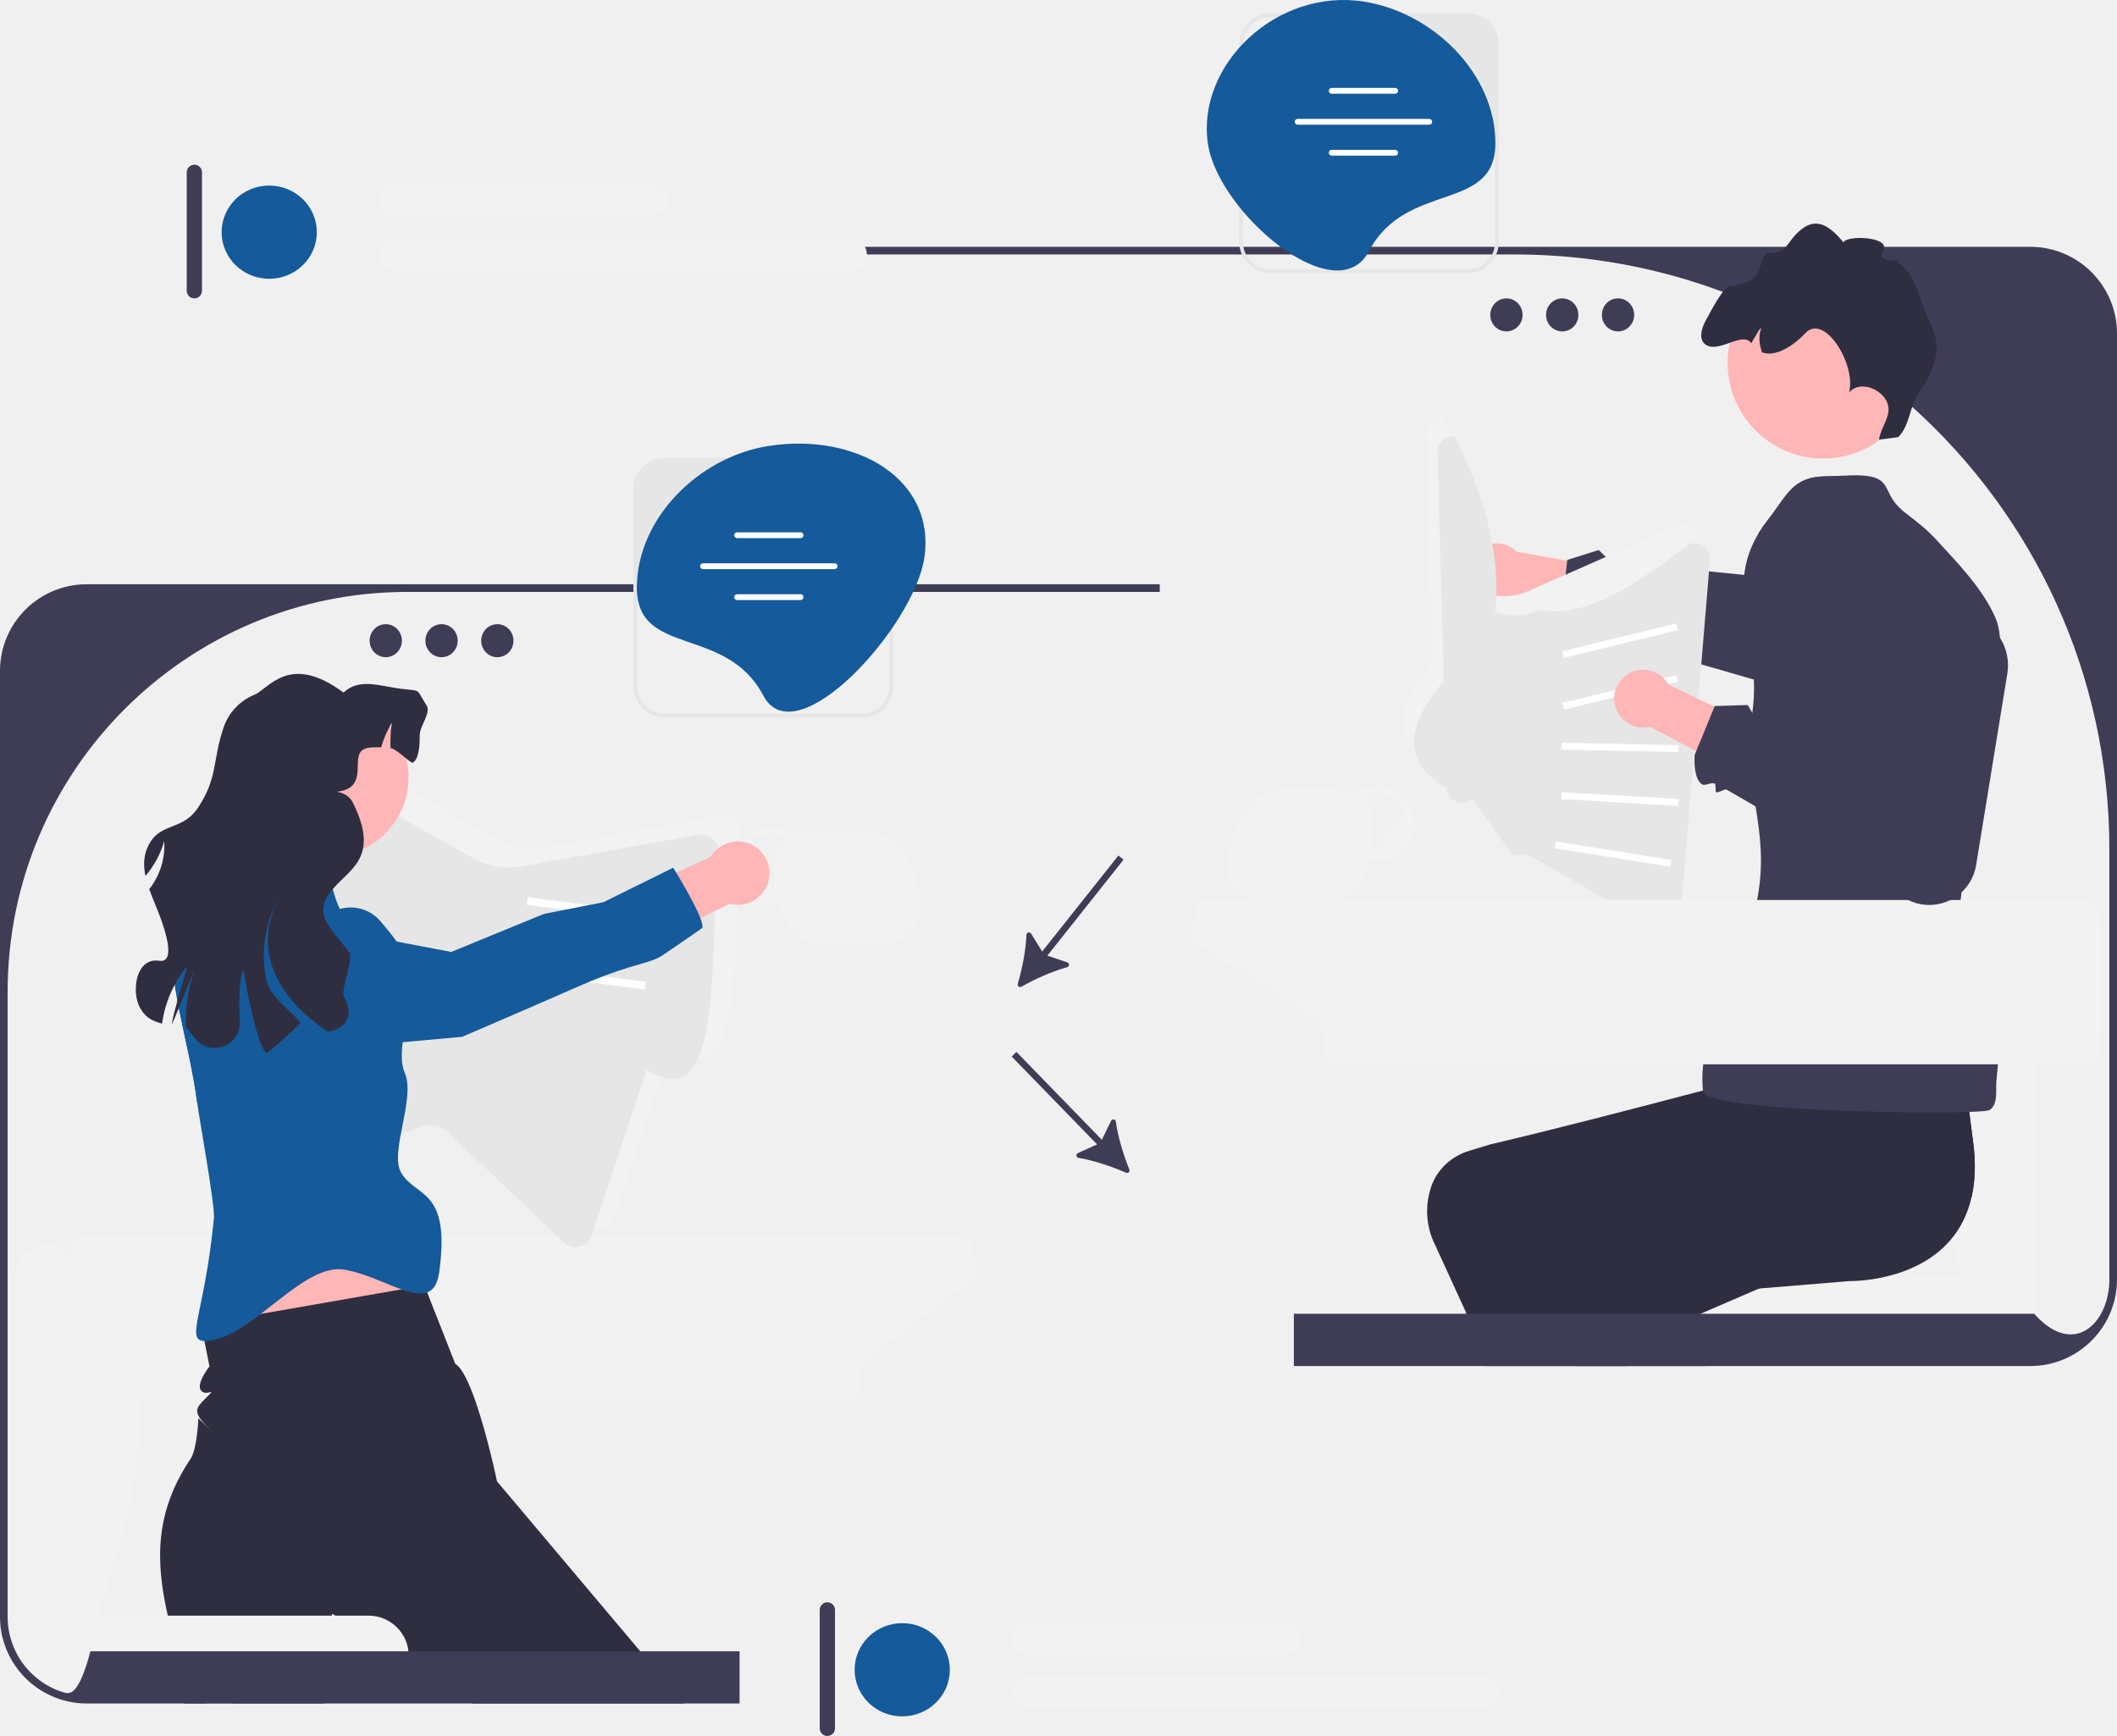
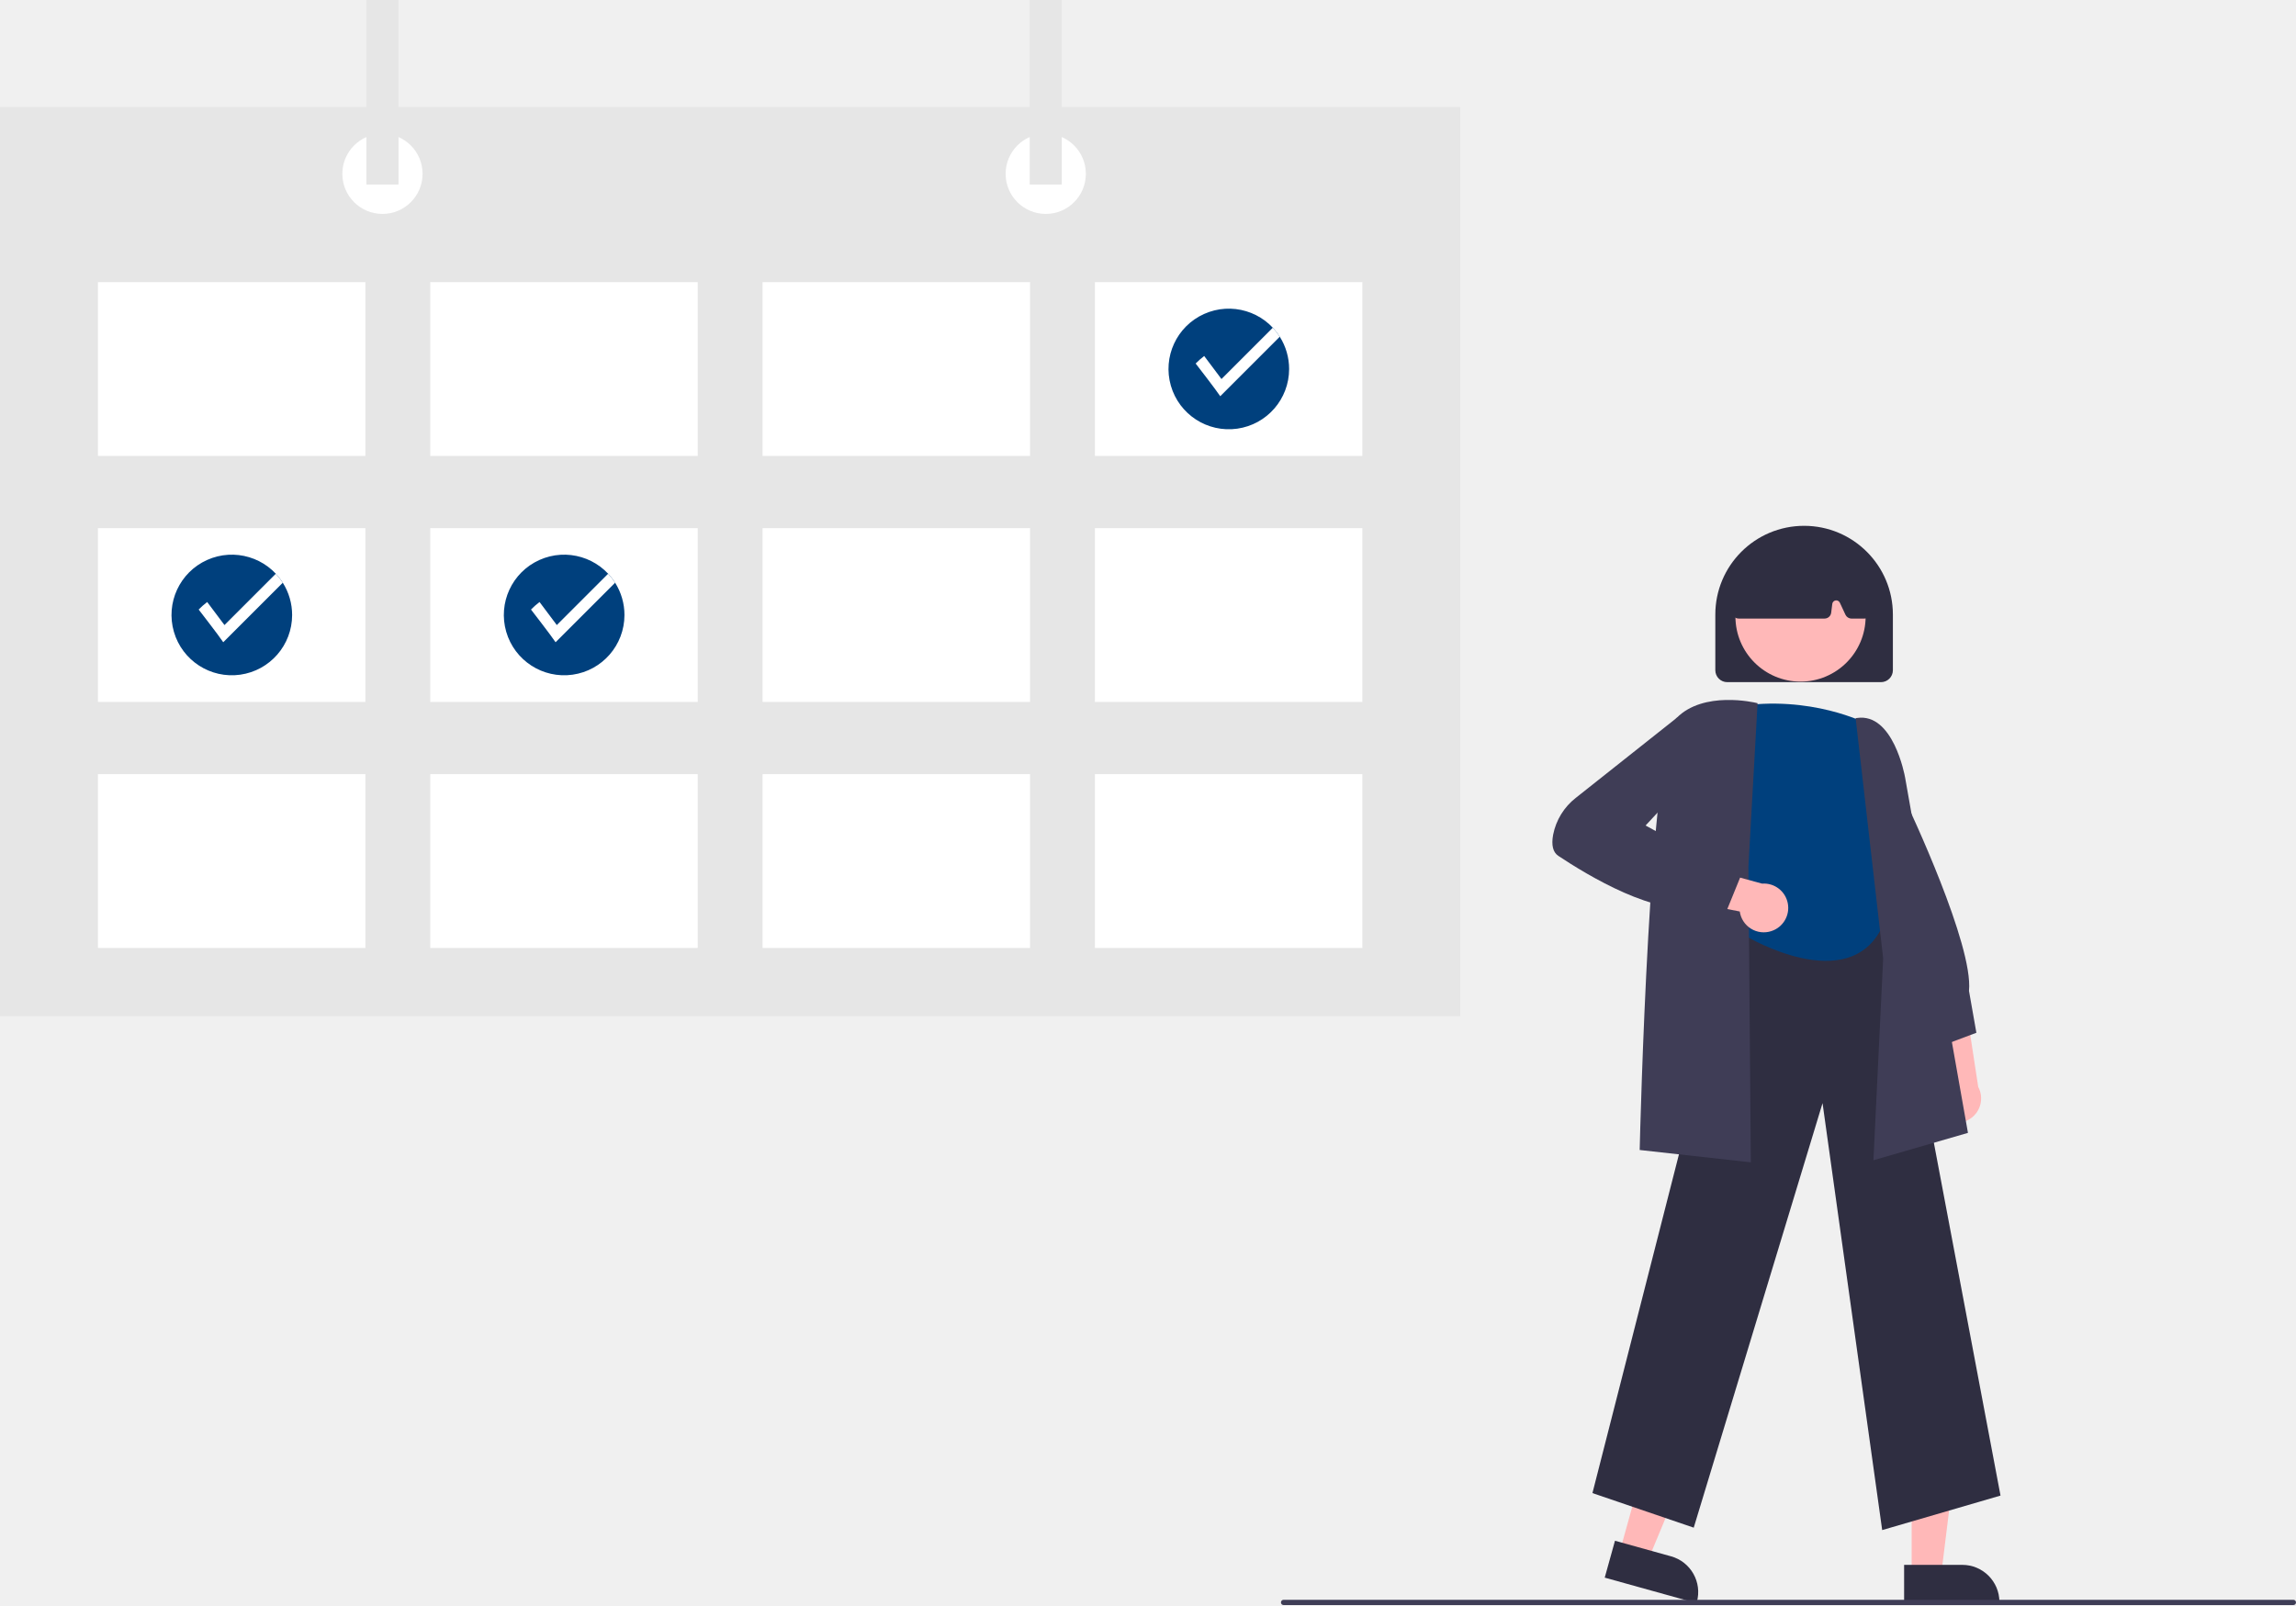
- <svg xmlns="http://www.w3.org/2000/svg" width="554.225" height="454.457" viewBox="0 0 554.225 454.457" role="img" artist="Katerina Limpitsouni" source="https://undraw.co/">
-   <g>
-     <rect x="481.854" y="338.875" width="6.31" height="18.74" fill="#f2f2f2" />
-     <path d="M520.157,353.291h-70.291c-5.226,0-9.462-4.236-9.462-9.462h0c0-5.226,4.236-9.462,9.462-9.462h70.291c5.226,0,9.462,4.236,9.462,9.462h0c0,5.226-4.236,9.462-9.462,9.462Z" fill="#f2f2f2" />
-     <path d="M525.564,353.291h0c4.23,0,7.66-3.429,7.66-7.66v-91.018c0-4.23-3.429-7.66-7.66-7.66h0c-4.23,0-7.66,3.429-7.66,7.66-23.265,17.804-13.809,53.239,0,91.018,0,4.23,3.429,7.66,7.66,7.66v-0Z" fill="#f2f2f2" />
-     <path d="M516.174,313.285c-1.04,4.66-3,8.34-5.46,11.24-5.01,5.93-12.11,8.62-17.71,9.84-5.03,1.1-8.85,1.01-8.85,1.01l-23.65,1.95-18.69,1.54-18.78,1.55c1.07,4.5,2.09,9.67,3.06,15.2,.11,.66,.23,1.33,.35,2h-38.14l-.64-2-3.92-12.15-7.95-17.37c-1.45-2.83-2.18-5.92-2.18-9.03,0-2.07,.33-4.13,.98-6.13,.01-.03,.01-.06,.02-.09,1.53-4.62,5.31-8.16,9.99-9.57l5.65-1.71c16.02-3.74,38.47-9.57,55.59-14.09,14.3-3.78,24.87-6.66,24.87-6.66l.03-.2,2.96-20.24,29.51-2.59,9.59-.85s-.21,1-.13,4.59c0,.22,0,.45,.01,.68,.02,.7,.05,1.5,.09,2.39,.01,.3,.03,.61,.05,.93,.03,.62,.07,1.28,.12,1.99,0,.05,0,.1,.01,.15,.05,.89,.12,1.86,.21,2.9,.02,.43,.06,.87,.1,1.32,.19,2.27,.43,4.87,.74,7.83,.02,.3,.05,.6,.09,.9,.04,.47,.09,.94,.14,1.42,.1,.84,.19,1.7,.29,2.6,.01,.09,.02,.17,.03,.26,.09,.79,.19,1.6,.28,2.44,.11,.91,.22,1.84,.34,2.79,.07,.64,.15,1.3,.24,1.98,.04,.32,.08,.65,.12,.98,.05,.35,.09,.71,.14,1.07,.08,.64,.16,1.3,.25,1.97,.19,1.49,.4,3.03,.61,4.63,.77,5.67,.55,10.48-.36,14.53Z" fill="#2f2e41" />
-     <path d="M516.174,313.285l-7.73,3.34-41.09,17.74-6.85,2.96-16.82,7.26c.48,2.53,.99,5.03,1.54,7.49,.26,1.19,.52,2.37,.8,3.54,.16,.67,.31,1.33,.48,2h-34.04l-.26-2-.99-7.83c-1.97-1.76-3.13-5.13-3.83-8.71-.7-3.57-.95-7.38-1.12-10.02,0-.03,0-.07-.01-.1-.28-4.88,9.25-8.12,13.06-11.16l4.68-1.55c9.67-6.71,24.04-16.87,37.95-26.74,5.27-3.74,10.48-7.44,15.33-10.89,15.08-10.74,26.82-19.13,26.82-19.13l-.88-3.7,9.59-.85s-.21,1-.13,4.59c0,.22,0,.45,.01,.68,.02,.71,.05,1.5,.09,2.39,.01,.3,.03,.61,.05,.93,.03,.62,.07,1.28,.12,1.99,0,.05,0,.1,.01,.15,.05,.89,.12,1.86,.21,2.9,.02,.43,.06,.87,.1,1.32,.18,2.27,.42,4.86,.74,7.83,.02,.3,.05,.6,.09,.9,.04,.47,.09,.94,.14,1.42,.1,.84,.19,1.71,.29,2.6,.01,.09,.02,.17,.03,.26,.09,.79,.19,1.6,.28,2.44,.11,.91,.22,1.84,.34,2.79,.08,.65,.16,1.31,.24,1.98,.04,.32,.08,.65,.12,.98,.05,.35,.09,.71,.14,1.07,.08,.64,.16,1.3,.25,1.97,.19,1.49,.4,3.03,.61,4.63,.77,5.67,.55,10.48-.36,14.53Z" fill="#2f2e41" />
-     <path d="M522.328,265.208c1.57,6.71,.94,11.31,.32,17.87-.23,2.42,.56,5.9-1.79,7.53-2.01,1.37-74.32,.72-74.99-4.88-.76-6.33,.72-12.97,3.81-18.68,5.59-10.34,8.79-23,10.43-31.99,3.47-18.89-4.35-29.15-1.43-47.99,.5-3.21,.6-6.25,.48-9.16-.4-10.11-3.52-18.69-2.53-27.4,.41-3.58,1.51-7.18,3.78-10.92,.67-1.11,1.44-2.23,2.33-3.36,5.16-6.58,6.51-11.54,15.47-11.53,1.37,0,2.83-.09,4.31-.16,2.37-.13,4.79-.22,6.93,.16,5.14,.91,4,4.14,7.32,7.68l1.28,1.28c3.2,2.52,5.97,4.49,8.77,7.53,5.62,6.1,12.29,12.96,15.6,20.58,2.24,5.17,.88,13.07,.82,18.71-.07,7.25-2.31,13.34-4.18,20.25-1.63,6-2.06,12.3-3.17,18.43-1.43,7.93-2.73,15.75-3.39,23.74-.51,6.27,8.33-4.1,8.35,2.18,.02,6.51,0,13.83,1.48,20.13Z" fill="#3f3d56" />
-     <g>
-       <path d="M397.071,144.432l22.268,3.987-.503,13.039-23.393-5.053c-.638,.357-1.337,.63-2.088,.794-4.085,.893-8.121-1.695-9.014-5.781-.893-4.085,1.695-8.121,5.781-9.014,2.605-.569,5.187,.281,6.95,2.028h-0Z" fill="#ffb6b6" />
-       <path d="M486.258,175.038c-.98,2-2.5,3.73-4.45,4.99-2.88,1.86-6.26,2.37-9.39,1.69-.38-.08-1.67-.44-3.65-1.02-.34-.1-.7-.2-1.08-.31-2.25-.65-5.18-1.51-8.53-2.48-3.32-.97-7.08-2.06-10.97-3.18l-.02,.01c-1.18-.36-2.4-.71-3.61-1.06h-.02c-9.05-2.57-18.52-5.19-25.42-6.87-.32-.09-1.98,1.5-2.29,1.42-.48-.12-.57-1.95-1.02-2.06-.97-.24-2.24,1.27-3.04,1.07-2.91-.71-4.07-6.9-4.07-6.9l.13-1.04,1.46-12.5,.02-.22,8.23-2.59,2.74,2.65,3.8-1.58,3.54,2.65,7.23,.72,3.12,.32,.21,.01,17.45,1.75,5.14,.52c-.41-2.08-.73-4.14-.96-6.17-.06-.57-.12-1.13-.16-1.69l-.01-.01c-.11-1.2-.18-2.38-.23-3.57,.67-1.11,1.44-2.23,2.33-3.36,5.16-6.58,6.51-11.54,15.47-11.53,1.37,0,2.83-.09,4.31-.16l2.31,20.46,2.54,22.5,.08,.73c.26,2.4-.17,4.75-1.19,6.81Z" fill="#3f3d56" />
-     </g>
-     <path d="M443.015,137.944c-1.14-.82-2.6-.97-3.89-.4l-38.86,17.13c-3.54,1.56-7.54,1.84-11.26,.79l-.57-.16c1.618-14.377-2.511-29.849-10.62-46.08-1.05-.14-2.1,.14-2.95,.8-1,.78-1.56,1.96-1.52,3.24l1.22,45.06,.41,14.96c-8.862,10.617-12.068,20.439,.76,28.01,.04,1.41,.81,2.67,2.05,3.35,1.24,.69,2.71,.67,3.93-.05l.79-.47,10.67,14.95c.71-.28,1.45-.42,2.2-.42,1.03,0,2.06,.26,2.98,.79l19.41,11.17,13.22,7.61c1.18,.68,2.61,.71,3.82,.08,1.21-.64,1.99-1.83,2.11-3.19l.37-4.5,1.23-14.8,2.02-24.42,.96-11.65,.15-1.74,3.02-36.51c.12-1.41-.5-2.74-1.65-3.55v-0Z" fill="#f2f2f2" />
-     <path d="M446.015,142.944c-1.14-.82-2.6-.97-3.89-.4-14.057,10.823-27.651,19.498-38.86,17.13-3.54,1.56-7.54,1.84-11.26,.79l-.57-.16c1.618-14.377-2.511-29.849-10.62-46.08-1.05-.14-2.1,.14-2.95,.8-1,.78-1.56,1.96-1.52,3.24l1.22,45.06,.41,14.96c-8.862,10.617-12.068,20.439,.76,28.01,.04,1.41,.81,2.67,2.05,3.35,1.24,.69,2.71,.67,3.93-.05l.79-.47,10.67,14.95c.71-.28,1.45-.42,2.2-.42,1.03,0,2.06,.26,2.98,.79l19.41,11.17,13.22,7.61c1.18,.68,2.61,.71,3.82,.08,1.21-.64,1.99-1.83,2.11-3.19l.37-4.5,1.23-14.8,2.02-24.42,.96-11.65,.15-1.74,3.02-36.51c.12-1.41-.5-2.74-1.65-3.55v-0Z" fill="#e6e6e6" />
-     <rect x="408.765" y="166.826" width="30.693" height="1.802" transform="translate(-27.62364 104.9719) rotate(-13.66881)" fill="#fff" />
-     <rect x="408.765" y="180.343" width="30.693" height="1.802" transform="translate(-30.81797 105.3548) rotate(-13.66881)" fill="#fff" />
-     <rect x="423.211" y="180.317" width="1.802" height="30.693" transform="translate(219.5529 615.5566) rotate(-88.79224)" fill="#fff" />
-     <rect x="423.211" y="193.834" width="1.802" height="30.693" transform="translate(190.6712 620.4384) rotate(-86.67308)" fill="#fff" />
-     <rect x="421.409" y="208.253" width="1.802" height="30.693" transform="translate(134.609 605.1364) rotate(-80.88143)" fill="#fff" />
-     <path d="M315.591,235.615h231.094c1.987,0,3.598,4.564,3.598,10.193v22.614c0,5.629-1.611,10.193-3.598,10.193h-197.094c-1.987,0-3.598-4.564-3.598-10.193l-34-22.614c0-5.629,1.611-10.193,3.598-10.193h0Z" fill="#f2f2f2" />
-     <path d="M481.565,91.203c-.16-.28-.33-.55-.51-.81-.17-.27-.36-.53-.55-.78-.09-.13-.18-.25-.28-.36-.9-1.15-1.9-2.08-2.92-2.64-.07-.04-.14-.08-.21-.11-.16-.09-.32-.16-.49-.22-.31-.12-.62-.21-.94-.25-.15-.02-.3-.03-.45-.03-.11,0-.22,.01-.33,.02-.06,.01-.13,.02-.2,.03-.08,.01-.17,.03-.25,.05-.09,.02-.18,.05-.26,.08-.08,.03-.17,.06-.25,.1-.09,.04-.18,.08-.26,.13-.09,.05-.17,.1-.25,.15-.09,.06-.17,.12-.25,.18,3.06,1.73,6.06,3.57,8.98,5.5-.18-.36-.37-.7-.58-1.04v0Z" fill="#3f3d56" />
-     <path d="M481.565,91.203c-.16-.28-.33-.55-.51-.81-.17-.27-.36-.53-.55-.78-.09-.13-.18-.25-.28-.36-.9-1.15-1.9-2.08-2.92-2.64-.07-.04-.14-.08-.21-.11-.16-.09-.32-.16-.49-.22-.31-.12-.62-.21-.94-.25-.15-.02-.3-.03-.45-.03-.11,0-.22,.01-.33,.02-.06,.01-.13,.02-.2,.03-.08,.01-.17,.03-.25,.05-.09,.02-.18,.05-.26,.08-.08,.03-.17,.06-.25,.1-.09,.04-.18,.08-.26,.13-.09,.05-.17,.1-.25,.15-.09,.06-.17,.12-.25,.18,3.06,1.73,6.06,3.57,8.98,5.5-.18-.36-.37-.7-.58-1.04v0Z" fill="#3f3d56" />
-     <path d="M531.535,64.613H207.725v2h188.82c19.17,0,37.52,3.46,54.48,9.8h.01c2.33,.87,4.62,1.79,6.89,2.77,5.24,2.24,10.32,4.77,15.24,7.56,3.06,1.73,6.06,3.57,8.98,5.5,6.24,4.11,12.16,8.66,17.72,13.61l.01,.01c.25,.21,.49,.42,.73,.65,31.69,28.49,51.62,69.81,51.62,115.78v112.63c0,11.18-8.86,20.28-19,9.75-.23-.24-.46-.48-.69-.74h-193.81v13.68h192.81c12.51,0,22.69-10.18,22.69-22.69V87.303c0-12.51-10.18-22.69-22.69-22.69h0Z" fill="#3f3d56" />
-     <path d="M481.565,91.203c-.16-.28-.33-.55-.51-.81-.17-.27-.36-.53-.55-.78-.09-.13-.18-.25-.28-.36-.9-1.15-1.9-2.08-2.92-2.64-.07-.04-.14-.08-.21-.11-.16-.09-.32-.16-.49-.22-.31-.12-.62-.21-.94-.25-.15-.02-.3-.03-.45-.03-.11,0-.22,.01-.33,.02-.06,.01-.13,.02-.2,.03-.08,.01-.17,.03-.25,.05-.09,.02-.18,.05-.26,.08-.08,.03-.17,.06-.25,.1-.09,.04-.18,.08-.26,.13-.09,.05-.17,.1-.25,.15-.09,.06-.17,.12-.25,.18,3.06,1.73,6.06,3.57,8.98,5.5-.18-.36-.37-.7-.58-1.04v0Z" fill="#3f3d56" />
-     <path d="M481.565,91.203c-.16-.28-.33-.55-.51-.81-.17-.27-.36-.53-.55-.78-.09-.13-.18-.25-.28-.36-.9-1.15-1.9-2.08-2.92-2.64-.07-.04-.14-.08-.21-.11-.16-.09-.32-.16-.49-.22-.31-.12-.62-.21-.94-.25-.15-.02-.3-.03-.45-.03-.11,0-.22,.01-.33,.02-.06,.01-.13,.02-.2,.03-.08,.01-.17,.03-.25,.05-.09,.02-.18,.05-.26,.08-.08,.03-.17,.06-.25,.1-.09,.04-.18,.08-.26,.13-.09,.05-.17,.1-.25,.15-.09,.06-.17,.12-.25,.18,3.06,1.73,6.06,3.57,8.98,5.5-.18-.36-.37-.7-.58-1.04v0Z" fill="#3f3d56" />
-     <path d="M481.565,91.203c-.16-.28-.33-.55-.51-.81-.17-.27-.36-.53-.55-.78-.09-.13-.18-.25-.28-.36-.9-1.15-1.9-2.08-2.92-2.64-.07-.04-.14-.08-.21-.11-.16-.09-.32-.16-.49-.22-.31-.12-.62-.21-.94-.25-.15-.02-.3-.03-.45-.03-.11,0-.22,.01-.33,.02-.06,.01-.13,.02-.2,.03-.08,.01-.17,.03-.25,.05-.09,.02-.18,.05-.26,.08-.08,.03-.17,.06-.25,.1-.09,.04-.18,.08-.26,.13-.09,.05-.17,.1-.25,.15-.09,.06-.17,.12-.25,.18,3.06,1.73,6.06,3.57,8.98,5.5-.18-.36-.37-.7-.58-1.04v0Z" fill="#3f3d56" />
-     <path d="M474.271,119.859c.584,.07,1.167,.123,1.746,.149,1.803,.099,3.585-.004,5.301-.295,5.217-.836,9.956-3.307,13.612-6.93,3.866-3.823,6.512-8.926,7.227-14.735,1.675-13.713-8.089-26.204-21.801-27.879-13.516-1.661-25.836,7.792-27.803,21.19-.031,.207-.063,.406-.085,.613-1.675,13.721,8.08,26.205,21.802,27.888h-0Z" fill="#ffb6b6" />
-     <path d="M446.915,90.44c3.552,1.757,9.356-3.766,11.579-.589,.361-.687,.76-1.351,1.154-1.979,.357-.562,.867-1.761,1.457-1.967-.747,1.802-.582,4.242,.193,6.333,3.504,1.309,8.091-1.589,11.334-5.017,5.092-5.375,13.407,8.408,11.441,15.541,2.502-3.055,7.932-1.332,9.772,2.161,1.839,3.485-1.268,6.277-1.933,10.164l5.016-.637c3.165-3.082,2.943-8.276,5.55-11.849,4.353-5.979,6.04-12.079,2.767-18.249-2.903-5.456-3.174-12.517-8.499-15.662,2.327-1.138-5.948,.64-3.737-3.068,2.22-3.699-9.613-4.149-10.384-2.167-3.381-4.047-6.792-6.715-10.951-3.472-4.085,3.19-3.662,6.543-8.46,6.243-2.251-.139-2.004,4.058-3.342,5.888-1.331,1.82-6.502,2.989-6.754,2.794-1.366-1.069-6.014,8.03-6.014,8.03,0,0-3.768,5.721-.187,7.501h0Z" fill="#2f2e41" />
-     <g>
-       <path d="M384.145,3.503h-51.49c-4.55,0-8.25,3.71-8.25,8.26V63.253c0,.46,.04,.92,.11,1.36,.12,.7,.32,1.37,.6,2,1.29,2.88,4.19,4.89,7.54,4.89h51.49c3.35,0,6.25-2.01,7.54-4.89,.29-.63,.49-1.3,.6-2,.08-.44,.12-.9,.12-1.36V11.763c0-4.55-3.71-8.26-8.26-8.26Zm6.45,63.11c-1.21,2.33-3.64,3.92-6.45,3.92h-51.49c-2.81,0-5.24-1.59-6.45-3.92-.33-.62-.57-1.29-.7-2-.09-.44-.13-.9-.13-1.36V11.763c0-.11,0-.21,.02-.31v-.01c.16-3.88,3.35-6.97,7.26-6.97h25.96c9.55,0,18.15,4.09,24.15,10.61,.03,.04,.06,.07,.09,.1l.05,.05c4.08,4.48,6.93,10.12,8.02,16.35,.04,.24,.09,.47,.12,.71,.01,.05,.01,.1,.02,.14,.24,1.59,.36,3.21,.36,4.86v25.96c0,.46-.04,.92-.13,1.36-.13,.71-.37,1.38-.7,2v-0Z" fill="#e6e6e6" />
-       <path d="M391.489,37.507c0-18.275-16.37-34.261-34.425-37.091-22.853-3.582-43.864,16.558-40.84,37.199,2.649,18.082,33.686,44.309,42.175,28.125,9.714-18.519,33.09-9.958,33.09-28.233Z" fill="#155A9A" />
-       <g>
-         <path d="M365.255,23.014h-16.62c-.42,0-.76,.34-.76,.76s.34,.76,.76,.76h16.62c.42,0,.76-.34,.76-.76s-.34-.76-.76-.76Z" fill="#fff" />
-         <path d="M365.255,39.224h-16.62c-.42,0-.76,.34-.76,.75,0,.42,.34,.77,.76,.77h16.62c.42,0,.76-.35,.76-.77,0-.41-.34-.75-.76-.75Z" fill="#fff" />
-         <path d="M374.175,31.124h-34.46c-.42,0-.76,.34-.76,.76,0,.42,.34,.76,.76,.76h34.46c.42,0,.76-.34,.76-.76,0-.42-.34-.76-.76-.76Z" fill="#fff" />
-       </g>
-     </g>
-     <g>
-       <path d="M436.758,179.179l20.361,9.859-4.009,12.417-21.156-11.19c-.711,.172-1.457,.245-2.225,.2-4.175-.245-7.36-3.828-7.115-8.003,.245-4.175,3.828-7.36,8.003-7.115,2.662,.156,4.918,1.673,6.142,3.832v-0Z" fill="#ffb6b6" />
-       <path d="M523.585,166.954v-.01c-1.92-3.01-5.03-5.24-8.8-5.95l-2.84-.54c-7,13.06-13.47,26.4-14.68,42.58l-29.68-11.65-1.34-.52-2.69-3.51-4.09,.49-.72-1.24v-.01l-1.2-2.03-8.62,.27-.08,.19-.01,.01-4.2,10.22-.01,.01-.57,1.4-.4,.97s-.25,2.76,.36,5.06v.02c.3,1.15,.82,2.18,1.69,2.67,.72,.4,2.35-.71,3.22-.22,.4,.23-.01,2.03,.42,2.27,.28,.16,2.3-.92,2.59-.76,2.3,1.29,4.9,2.81,7.67,4.45,1.41,.84,2.86,1.7,4.34,2.6,15.42,9.27,33.75,20.93,35.27,21.73,.11,.06,.22,.11,.33,.16,2.76,1.37,6.02,1.71,9.17,.75,.66-.2,1.29-.45,1.88-.75,1.09-.53,2.08-1.22,2.94-2.03,1.98-1.82,3.33-4.28,3.8-7.05l8.18-50.22c.55-3.38-.22-6.68-1.93-9.36Z" fill="#3f3d56" />
-     </g>
-     <path d="M369.965,213.473c-.94-3.82-3.75-6.65-7.03-7.51-1.31-.36-2.7-.4-4.08-.06-1.48,.36-2.81,1.11-3.88,2.18-2.73-1.28-6.53-1.47-10.75-1.47h-7c-8.28,0-15,7-15,15-2.16,7.04,.51,11.87,5.42,14,2.67,1.16,6,1.52,9.58,1h7c2.43,.46,4.75,.06,6.82-1,3.65-1.86,6.52-5.76,7.79-10.55,.91,.32,1.86,.5,2.83,.5,.64,0,1.29-.08,1.93-.23,2.36-.58,4.32-2.15,5.52-4.41,1.18-2.23,1.48-4.87,.85-7.45Zm-7.62,5.51c-.69,1.31-1.7,2.31-2.92,2.92-.04,.4-.1,.8-.16,1.19,.45,.18,.24,.17-.14,.08-.66-.16-1.83-.59-1-.79,.45-.11,.89-.27,1.3-.48,.22-2.02,.18-4.14-.2-6.29,0-3.06-.92-5.08-2.49-6.42,.75-.65,1.62-1.11,2.59-1.35,.49-.12,.98-.18,1.46-.18,.61,0,1.19,.04,1.73,.14,2.33,.41,3.97,1.78,4.71,4.81,.51,2.1-3.93,4.58-4.88,6.37Z" fill="#f2f2f2" />
-   </g>
-   <path d="M240,232.289c0-8-6.72-15-15-15h-7c-3.98,0-7.59,.17-10.27,1.26-.17,.07-.32,.14-.48,.21-1.08-1.07-2.4-1.82-3.88-2.18-2.67-.65-5.39,.1-7.51,1.82-1.7,1.37-3.02,3.36-3.6,5.75-.63,2.58-.33,5.22,.85,7.45,.61,1.15,1.41,2.11,2.37,2.86,.92,.73,1.99,1.26,3.15,1.55,.64,.15,1.29,.23,1.93,.23,.97,0,1.92-.18,2.83-.5,.83,3.15,2.36,5.91,4.34,7.96,2.75,2.85,6.37,4.33,10.27,3.59h7c10.18,1.47,18.33-4.14,15-15Zm-37-6c-.38,2.15-.42,4.27-.2,6.29,.41,.21,.85,.37,1.3,.48,1.31,.32-2.36,1.19-1.14,.71-.06-.39-.12-.79-.16-1.19-.84-.42-1.57-1.02-2.17-1.78-.28-.35-.53-.73-.75-1.14-.95-1.79-5.39-4.27-4.88-6.37,.51-2.07,1.44-3.37,2.72-4.11,0-.01,.01-.01,.01-.01,1.02-.59,2.26-.83,3.7-.83,.49,0,.98,.06,1.47,.18,.97,.24,1.84,.7,2.59,1.35-1.57,1.34-2.49,3.36-2.49,6.42Z" fill="#f2f2f2" />
-   <path d="M20.984,323.957H252.078c1.987,0,3.598,4.564,3.598,10.193l-30,22.614c0,5.629-1.611,10.193-3.598,10.193H20.984c-1.987,0-3.598-4.564-3.598-10.193v-22.614c0-5.629,1.611-10.193,3.598-10.193Z" fill="#f2f2f2" />
-   <g>
-     <path d="M116.51,222.749l4.072,27.084-15.147,4.485-3.286-28.788c-.657-.592-1.241-1.289-1.721-2.087-2.61-4.338-1.208-9.971,3.13-12.581s9.971-1.208,12.581,3.13c1.664,2.767,1.691,6.057,.371,8.757Z" fill="#ffb6b6" />
-     <path d="M124.909,261.137c1.08,12.23-6.19,6.88-11.91,18.82-2.17,4.53-8.61,3.86-11,8-3.64,6.3-.29,34.59-6.75,38.07-6.49,3.5-9.54-6.62-14.67-11.83-5.02-5.1-10.9-3.1-15.19-8.79-4.32-5.71-9.21-10.8-13.53-16.48-.09-.11-.17-.23-.25-.34-1.98-15.58-8.43-33.93-5.73-42.21,3.57-1.3,7.42-2.17,10.43-2.14,5.54,.07,3.2,3.09,7.96,5.47,4,2,8.94,12.46,12.8,14.79,2.75,1.65,9.54,14.76,13.09,13.63,5.81-1.85,11.53-28.6,10.17-33.5-1.15-4.09-6.89-9.21-7.05-13.33-.01-.15-.01-.31,0-.46,5.77,2.07,16.49-3.21,22.4-1.3,4.22,1.37,9.2,6.52,9.49,10.91,.3,4.5-.66,16.18-.26,20.69Z" fill="#155A9A" />
-   </g>
-   <path d="M192.92,215.035c-1.05-1.21-2.62-1.77-4.2-1.49l-46.39,8.29c-4.19,.76-8.56,.02-12.27-2.07l-6.88-3.87-12.88-7.25-2.5-1.4-10.48-5.9-3.29-1.85c-1.26-.71-2.75-.78-4.07-.18-1.32,.59-2.25,1.75-2.55,3.16l-3.25,15.19-.24,1.09-1.83,8.57-4.58,21.35-.72,3.39-.32,1.47-2.34,10.95-.44,2.02-6.21,29.01-.54,2.51c-.3,1.41,.06,2.83,1,3.89,.1,.13,.22,.25,.35,.37,1.19,1.1,2.82,1.47,4.36,1l1.3-.4,9.79-2.97,22.43-6.8,4.8-1.46,5.9-1.79c.62-.19,1.25-.28,1.88-.28,1.65,0,3.27,.62,4.49,1.79l29,27.58,1.28,1.22c1.12,1.07,2.69,1.48,4.19,1.1,1.29-.32,2.34-1.16,2.92-2.32,.11-.2,.2-.41,.27-.63l8.11-24.4,1.39-4.18,4.52-13.6,.36-1.08c19.835,12.668,16.62-27.329,18.51-55.66,.51-1.52,.18-3.16-.87-4.37Z" fill="#f2f2f2" />
-   <path d="M186.92,220.035c-1.05-1.21-2.62-1.77-4.2-1.49l-46.39,8.29c-4.19,.76-8.56,.02-12.27-2.07l-6.88-3.87-12.88-7.25-2.5-1.4-10.48-5.9-3.29-1.85c-1.26-.71-2.75-.78-4.07-.18-1.32,.59-2.25,1.75-2.55,3.16l-3.25,15.19-.24,1.09-1.83,8.57-4.58,21.35-.72,3.39-.32,1.47-2.34,10.95-.44,2.02-6.21,29.01-.54,2.51c-.3,1.41,.06,2.83,1,3.89,.1,.13,.22,.25,.35,.37,1.19,1.1,2.82,1.47,4.36,1l1.3-.4,9.79-2.97,22.43-6.8,4.8-1.46,5.9-1.79c.62-.19,1.25-.28,1.88-.28,1.65,0,3.27,.62,4.49,1.79l29,27.58,1.28,1.22c1.12,1.07,2.69,1.48,4.19,1.1,1.29-.32,2.34-1.16,2.92-2.32,.11-.2,.2-.41,.27-.63l8.11-24.4,1.39-4.18,4.52-13.6,.36-1.08c19.835,12.668,16.62-27.329,18.51-55.66,.51-1.52,.18-3.16-.87-4.37Z" fill="#e6e6e6" />
-   <polygon points="55.993 307.667 56.943 347.875 113.931 346.306 102.414 301.804 55.993 307.667" fill="#ffb6b6" />
-   <path d="M123.52,445.957c.69-3.26-1.53-.62-3.03-2l-.12-.12c-1.63-1.81-3.68-2.62-3.65-4.87,.03-2.25-3.89-.24-6.09-2.44-.47-.47-1.81-1.38-3.64-2.52-5.69-3.54-16.06-9.32-19.17-11.05-.58-.32-.91-.5-.91-.5,0,0-.01,.17-.04,.5-.17,2.09-.87,10.56-1.72,21-.05,.66-.1,1.33-.16,2H48.15c.04-.68,.06-1.35,.07-2,.06-3.12-.2-6.03-.92-8.46-1.3-4.37-2.46-8.53-3.37-12.54-3.33-14.61-3.29-27.27,5.97-41.06,1.71-2.54,2.04-10.63,2.04-10.63,0,0,3.15,3.12,3.96,3.9-.2-.21-.6-.61-1.26-1.27-3.74-3.74-3.62-4.87-1.7-6.94,.34-.36,.73-.75,1.17-1.19,2.93-2.93,0,0-1.47-1.72-1.46-1.73,2.2-6.35,2.2-6.35l-1.39-6.96-.81-4.04,4.25-.74,11.38-1.99,42.84-7.48,.81,2.07,7.26,18.47c1.79,1.03,3.66,5.08,5.34,9.93,3.14,9.05,5.6,20.86,5.6,20.86l47.34,56.14,.46,.55c.4,.47,.77,.96,1.12,1.45h-55.52Z" fill="#2f2e41" />
-   <rect x="53.999" y="427.957" width="7" height="18" fill="#e6e6e6" />
-   <path d="M18.499,422.957H96.499c5.799,0,10.5,4.701,10.5,10.5h0c0,5.799-4.701,10.5-10.5,10.5H18.499c-5.799,0-10.5-4.701-10.5-10.5h0c0-5.799,4.701-10.5,10.5-10.5Z" fill="#f2f2f2" />
-   <path d="M12.5,443.957h-0c-4.694,0-8.5-3.806-8.5-8.5v-101c0-4.694,3.806-8.5,8.5-8.5h0c4.694,0,8.5,3.806,8.5,8.5,25.816,19.757,15.323,59.077,0,101,0,4.694-3.806,8.5-8.5,8.5v0Z" fill="#f2f2f2" />
-   <path d="M114.999,332.957c-1.648,12.086-13.19,1.44-24.8-.57-10.8-1.86-23.64,16.98-35.2,18.57-7.47,1.03-1.58-5.17,1-32,.33-3.45-3.88-26.32-4.39-30.37-1.98-15.58-8.43-33.93-5.73-42.21,.46-1.44,1.2-2.57,2.29-3.33,5.13-3.59,7.42-6.48,10.87-11.64,2.92-4.38,5.04-7.76,10.48-8.11,5.13-.33,10.94,.79,15.89,1.87,5.41,1.19-.73,.77,.59,3.79,.64,1.48,1.74,6.94,3,9h0c3.825-1.098,7.939,.132,10.535,3.147,3.02,3.508,5.741,6.73,7.615,11.733,2.82,7.48-4.29,20.79-1.15,28.12,2.83,6.62-4.09,20.73-1,26,3.92,6.71,13,4,10,26v-0Z" fill="#155A9A" />
-   <rect x="153.921" y="221.013" width="2" height="34.059" transform="translate(-100.7974 361.6248) rotate(-82.7367)" fill="#fff" />
-   <rect x="152.078" y="230.841" width="2" height="34.059" transform="translate(-112.1575 368.382) rotate(-82.7367)" fill="#fff" />
-   <rect x="151.078" y="238.841" width="2" height="34.059" transform="translate(-120.967 374.3786) rotate(-82.7367)" fill="#fff" />
-   <circle cx="86.153" cy="203.45" r="20.816" fill="#ffb6b6" />
-   <g>
-     <path d="M186.037,224.313l-22.574,10.248,4.055,13.712,23.481-11.684c.774,.207,1.59,.308,2.432,.279,4.58-.155,8.168-3.994,8.013-8.574-.155-4.58-3.994-8.168-8.574-8.013-2.921,.099-5.433,1.699-6.833,4.031l-0,0Z" fill="#ffb6b6" />
-     <path d="M166.664,231.886l-8.701,4.306-15.549,3.051-21.079,8.654-3.197,1.308-14.752-2.802-10.215-1.952-3.366-.639-12.253-2.336-2.437-.152c-.667-.19-1.387-.372-2.177-.533-2.353-.496-5.173-.872-8.062-1.018-.87-.043-1.752-.067-2.626-.06-7.476,.019-14.646,1.785-14.822,7.118-.137,4.361,.732,8.528,2.406,12.287,.255,.571,.522,1.123,.811,1.673,3.543,6.742,9.762,11.919,17.329,14.024,1.65,.457,3.359,.761,5.118,.917l.365-.035,1.368-.12,2.245-.199,4.12-.372,32.347-2.904,3.866-.346,3.585-.326,.082-.038c4.578-1.963,17.214-7.384,29.97-12.994,11.691-5.147,16.623-5.781,20.103-7.144,.691-.27,1.321-.561,1.941-.928,.555-.339,10.703-7.263,10.759-7.402,.184-.428-.019-1.336-.479-2.531-1.306-3.444-4.659-9.165-6.352-11.974l-.771-1.263-9.576,4.735h-0Z" fill="#155A9A" />
-   </g>
-   <path d="M22.69,152.954c-12.531,0-22.69,10.159-22.69,22.69v247.62c0,4.78,1.49,9.23,4.03,12.89,2.32,3.36,5.53,6.06,9.28,7.76h.03c2.86,1.31,6.01,2.04,9.35,2.04H193.62v-13.68H23.69c-3.18,11.68-5.29,11.34-7.26,10.71-2.36-.74-4.54-1.9-6.44-3.4-.02,0-.02-.01-.02-.02-2.54-1.96-4.58-4.49-5.97-7.42-1.28-2.69-2-5.7-2-8.88v-163.642c0-57.806,46.861-104.668,104.668-104.668h196.952v-2H22.69v-0Z" fill="#3f3d56" />
-   <path d="M109.89,192.295c-.01,2.14-.02,6.35-1.87,7.41l-.48-.23c-.32-.2-.72-.51-1.15-.86-1.32-1.08-3-2.57-4.15-2.77-.06-1.8-.01-3.6,.17-5.39,.05-.43,.1-.86,.16-1.29-.17,.29-.33,.58-.49,.88-.95,1.78-1.73,3.66-2.3,5.59-1.9,.02-4.44-.24-5.47,1.35-1.49,2.31,.64,7.23-2.99,9.36-.77,.45-1.8,.78-3.17,.93,1.44,.23,3.27,.93,4.19,2.77,1.9,3.8,3.52,8.2,2.66,12.25-.13,.6-.31,1.19-.55,1.77-1.46,3.52-4.84,5.78-7.32,8.68-.05,.05-.09,.1-.13,.15-1.91,2.28-2.55,4.15-2.35,5.92,.36,3.25,3.53,6.15,6.8,10.51,1.21,1.62-2.4,10.03-1.37,11.77,1.05,1.74,1.61,3.94,.78,5.8-.89,1.98-2.89,2.86-5.11,3.2-6.34-4.35-11.79-9.89-14.24-16.42-2.12-5.64-2.01-12,1.69-18.98-3.55,6.14-4.89,13.52-3.73,20.52,.03,.25,.07,.49,.12,.73,.18,.94,.48,1.79,.88,2.59,1.79,3.57,5.51,5.93,8.25,9.22-1.15,1.16-3.03,2.93-4.86,4.56-1.56,1.4-3.1,2.68-4.11,3.39-.68-.63-1.39-2.18-2.06-4.2-.27-.81-.54-1.7-.79-2.63-1.57-5.63-2.85-12.89-3.18-15.12-.91,1.71-1.17,6.54-1.04,11.51,.02,.73,.05,1.46,.08,2.18,.29,6.26-7.46,9.34-11.54,4.59-.84-.99-1.7-2.1-2.58-3.35-.11-4.78,.57-9.58,2.07-14.11,.04-.13,.06-.19,.06-.21-.2,.29-2.3,5.51-3.95,9.53-.85,2.06-1.58,3.8-1.89,4.41,.31-1.85,.9-4.13,1.52-6.36,1.41-5.01,3-9.72,2.01-8.42-1.01,1.33-1.92,2.75-2.7,4.23-1.56,2.91-2.65,6.08-3.2,9.34-.05,.29-.1,.58-.13,.88-.91-.23-1.79-.55-2.63-.97-2.65-1.37-4.08-4.24-4.23-7.23-.24-4.68,1.83-8.92,6.09-8.26,1.62,.25,2.3-.71,2.39-2.28,.22-3.25-2.03-9.13-3.34-12.29-.56-1.35-1.14-2.75-1.64-4.16,2.77-3.53,4.24-8.09,3.92-12.57-.95,3.34-2.64,6.46-4.91,9.09-.49-2.36-.53-4.72,.34-6.97,2.91-7.48,9.12-4.31,13.51-11.03,5.13-7.85,3.62-11.95,6.6-20.85,1.28-3.84,4.31-7.06,8.07-8.58,3.76-1.51,9.12-11.12,23.33-.57,.23-.21,.46-.41,.7-.59,4.03-3.04,8.99-1.1,14.3-.41,5.62,.73,3.76-.34,6.79,4.45,1.14,1.81-1.81,5.4-1.83,7.54v-0Z" fill="#2f2e41" />
-   <g>
-     <path d="M231.64,122.524c0-.007-.003-.01-.01-.01-1.11-1.22-2.59-2.1-4.26-2.47h-.01c-.58-.13-1.17-.2-1.79-.2h-51.49c-4.55,0-8.26,3.71-8.26,8.26v51.49c0,4.55,3.71,8.25,8.26,8.25h51.49c4.55,0,8.25-3.7,8.25-8.25v-51.49c0-2.15-.82-4.11-2.18-5.58Zm1.21,57.07c0,4.02-3.26,7.28-7.28,7.28h-51.49c-4.02,0-7.28-3.26-7.28-7.28v-25.96c0-.23,0-.45,.01-.68,.03-1.46,.15-2.9,.37-4.32,.03-.24,.08-.47,.12-.71,1.09-6.23,3.94-11.87,8.02-16.35l.05-.05c6-6.58,14.64-10.71,24.24-10.71h25.96c4.02,0,7.28,3.27,7.28,7.29v51.49Z" fill="#e6e6e6" />
-     <path d="M166.734,153.849c0-18.275,16.37-34.261,34.425-37.091,22.853-3.582,43.864,8.558,40.84,29.199-2.649,18.082-33.686,52.309-42.175,36.125-9.714-18.519-33.09-9.958-33.09-28.233h-0Z" fill="#155A9A" />
-     <g>
-       <path d="M209.59,139.355h-16.62c-.42,0-.76,.34-.76,.76s.34,.76,.76,.76h16.62c.42,0,.76-.34,.76-.76s-.34-.76-.76-.76Z" fill="#fff" />
-       <path d="M209.59,155.565h-16.62c-.42,0-.76,.34-.76,.75,0,.42,.34,.77,.76,.77h16.62c.42,0,.76-.35,.76-.77,0-.41-.34-.75-.76-.75Z" fill="#fff" />
-       <path d="M218.51,147.465h-34.46c-.42,0-.76,.34-.76,.76,0,.42,.34,.76,.76,.76h34.46c.42,0,.76-.34,.76-.76,0-.42-.34-.76-.76-.76Z" fill="#fff" />
-     </g>
-   </g>
-   <g>
-     <path d="M50.881,43.113c-1.103,0-2,.897-2,2v31c0,1.103,.897,2,2,2s2-.897,2-2v-31c0-1.103-.897-2-2-2Z" fill="#3f3d56" />
-     <g>
-       <ellipse cx="70.483" cy="60.783" rx="12.463" ry="12.201" fill="#155A9A" />
-       <path d="M170.395,56.609H103.31c-2.301,0-4.174-1.872-4.174-4.174s1.873-4.174,4.174-4.174h67.085c2.301,0,4.174,1.872,4.174,4.174s-1.873,4.174-4.174,4.174Z" fill="#f2f2f2" />
-       <path d="M222.749,70.736H103.31c-2.301,0-4.174-1.872-4.174-4.174s1.873-4.174,4.174-4.174h119.438c2.301,0,4.174,1.872,4.174,4.174s-1.873,4.174-4.174,4.174Z" fill="#f2f2f2" />
-     </g>
-   </g>
-   <g>
-     <path d="M216.599,419.457c-1.103,0-2,.897-2,2v31c0,1.103,.897,2,2,2s2-.897,2-2v-31c0-1.103-.897-2-2-2Z" fill="#3f3d56" />
-     <g>
-       <ellipse cx="236.2" cy="437.127" rx="12.463" ry="12.201" fill="#155A9A" />
-       <path d="M336.113,432.953h-67.085c-2.301,0-4.174-1.873-4.174-4.174s1.873-4.174,4.174-4.174h67.085c2.301,0,4.174,1.873,4.174,4.174s-1.873,4.174-4.174,4.174Z" fill="#f2f2f2" />
-       <path d="M388.467,447.08h-119.438c-2.301,0-4.174-1.873-4.174-4.174s1.873-4.174,4.174-4.174h119.438c2.301,0,4.174,1.873,4.174,4.174s-1.873,4.174-4.174,4.174Z" fill="#f2f2f2" />
-     </g>
-   </g>
-   <g>
-     <ellipse cx="100.99" cy="167.727" rx="4.228" ry="4.323" fill="#3f3d56" />
-     <ellipse cx="115.597" cy="167.727" rx="4.228" ry="4.323" fill="#3f3d56" />
-     <ellipse cx="130.204" cy="167.727" rx="4.228" ry="4.323" fill="#3f3d56" />
-   </g>
-   <g>
-     <ellipse cx="394.38" cy="82.435" rx="4.228" ry="4.323" fill="#3f3d56" />
-     <ellipse cx="408.987" cy="82.435" rx="4.228" ry="4.323" fill="#3f3d56" />
-     <ellipse cx="423.594" cy="82.435" rx="4.228" ry="4.323" fill="#3f3d56" />
-   </g>
-   <path d="M266.449,257.553c-.168,.571,.438,1.052,.956,.759,3.617-2.043,8.039-4.037,11.981-5.113,.631-.172,.652-1.056,.031-1.264l-5.225-1.755,19.955-25.127-1.359-1.079-19.955,25.127-2.894-4.693c-.343-.557-1.2-.337-1.224,.317-.155,4.084-1.095,8.842-2.266,12.829Z" fill="#3f3d56" />
-   <path d="M294.787,307.005c.545,.239,1.099-.299,.875-.851-1.564-3.848-2.975-8.489-3.538-12.537-.09-.648-.964-.781-1.25-.193l-2.409,4.958-22.367-23.006-1.244,1.21,22.367,23.006-5.025,2.27c-.596,.269-.488,1.147,.158,1.255,4.03,.676,8.63,2.218,12.433,3.889Z" fill="#3f3d56" />
+ <svg xmlns="http://www.w3.org/2000/svg" width="866.331" height="605.74" viewBox="0 0 866.331 605.74" role="img" artist="Katerina Limpitsouni" source="https://undraw.co/">
+   <path d="M898.303,567.789a9.146,9.146,0,0,1,1.931-13.891l-7.252-31.682,15.819,5.918,4.461,29.178a9.195,9.195,0,0,1-14.959,10.476Z" transform="translate(-166.8347 -147.13)" fill="#ffb8b8" />
+   <path d="M897.209,542.644l-13.906-26.885,1.881-67.697.894,1.883c1.041,2.193,25.44,53.846,23.7,71.138l2.789,15.802Z" transform="translate(-166.8347 -147.13)" fill="#3f3d56" />
+   <polygon points="721.307 594.201 732.458 594.201 737.762 551.192 721.305 551.193 721.307 594.201" fill="#ffb8b8" />
+   <path d="M885.298,737.691l21.959-.001h.002a13.994,13.994,0,0,1,13.994,13.994v.455l-35.954.002Z" transform="translate(-166.8347 -147.13)" fill="#2f2e41" />
+   <polygon points="611.134 585.727 621.877 588.714 638.511 548.699 622.655 544.29 611.134 585.727" fill="#ffb8b8" />
+   <path d="M776.204,728.588,797.36,734.47l.001 0a13.994,13.994,0,0,1,9.733,17.231l-.122.438-34.64-9.631Z" transform="translate(-166.8347 -147.13)" fill="#2f2e41" />
+   <path d="M877.024,724.564l-22.504-161.126L805.916,723.653l-38.217-13.05,54.775-214.533.36-.025,57.381-3.991,41.457,219.488Z" transform="translate(-166.8347 -147.13)" fill="#2f2e41" />
+   <path d="M871.073,420.145s-20.919-10.914-49.114-6.367c0,0-15.007,36.205,0,50.618l4.093,36.241s38.2,22.738,50.933-3.638l-1.819-30.014s9.095-14.395,1.819-24.933A34.821,34.821,0,0,1,871.073,420.145Z" transform="translate(-166.8347 -147.13)" fill="#00407D" />
+   <path d="M873.723,584.987l3.672-76.188-10.391-90.634.477-.072c13.631-2.055,18.003,21.428,18.182,22.428l23.726,134.142Z" transform="translate(-166.8347 -147.13)" fill="#3f3d56" />
+   <path d="M827.466,585.781l-41.943-4.66.011-.458c.149-6.209,3.759-152.204,13.875-162.544,10.176-10.401,29.377-5.901,30.19-5.703l.405.098-3.451,61.776Z" transform="translate(-166.8347 -147.13)" fill="#3f3d56" />
+   <path d="M835.191,498.523a9.146,9.146,0,0,1-11.907-7.409l-31.895-6.249,11.835-12.049,28.473,7.781a9.195,9.195,0,0,1,3.493,17.925Z" transform="translate(-166.8347 -147.13)" fill="#ffb8b8" />
+   <path d="M818.171,491.209,807.779,488.975c-15.342,4.614-42.122-11.63-52.946-18.845-2.037-1.357-2.697-4.047-1.964-7.994a23.31,23.31,0,0,1,8.567-13.915l38.12-30.225,9.622-1.609,2.858,16.195L787.748,458.668l35.752,19.46Z" transform="translate(-166.8347 -147.13)" fill="#3f3d56" />
+   <path d="M814.061,400.068v-21a33.5,33.5,0,1,1,67,0v21a4.505,4.505,0,0,1-4.5,4.5h-58A4.505,4.505,0,0,1,814.061,400.068Z" transform="translate(-166.8347 -147.13)" fill="#2f2e41" />
+   <circle cx="679.38" cy="232.671" r="24.561" fill="#ffb8b8" />
+   <path d="M820.979,379.706a2.5,2.5,0,0,1-.585-1.993l2.909-20.26a2.504,2.504,0,0,1,1.415-1.919c14.85-6.95,29.91-6.959,44.76-.026a2.519,2.519,0,0,1,1.429,2.036L872.849,377.83a2.5,2.5,0,0,1-2.489,2.738h-4.926a2.51,2.51,0,0,1-2.265-1.442l-2.126-4.555a1.5,1.5,0,0,0-2.848.448l-.42,3.358a2.504,2.504,0,0,1-2.481,2.19H822.869A2.5,2.5,0,0,1,820.979,379.706Z" transform="translate(-166.8347 -147.13)" fill="#2f2e41" />
+   <rect y="40.366" width="551" height="343.114" fill="#e6e6e6" />
+   <rect x="36.949" y="106.466" width="100.916" height="65.595" fill="#fff" />
+   <rect x="162.344" y="106.466" width="100.916" height="65.595" fill="#fff" />
+   <rect x="287.74" y="106.466" width="100.916" height="65.595" fill="#fff" />
+   <rect x="413.135" y="106.466" width="100.916" height="65.595" fill="#fff" />
+   <rect x="36.949" y="199.309" width="100.916" height="65.595" fill="#fff" />
+   <rect x="162.344" y="199.309" width="100.916" height="65.595" fill="#fff" />
+   <rect x="287.74" y="199.309" width="100.916" height="65.595" fill="#fff" />
+   <rect x="413.135" y="199.309" width="100.916" height="65.595" fill="#fff" />
+   <rect x="36.949" y="292.151" width="100.916" height="65.595" fill="#fff" />
+   <rect x="162.344" y="292.151" width="100.916" height="65.595" fill="#fff" />
+   <rect x="287.74" y="292.151" width="100.916" height="65.595" fill="#fff" />
+   <rect x="413.135" y="292.151" width="100.916" height="65.595" fill="#fff" />
+   <circle cx="144.31" cy="65.595" r="15.137" fill="#fff" />
+   <circle cx="394.581" cy="65.595" r="15.137" fill="#fff" />
+   <rect x="138.255" width="12.11" height="69.632" fill="#e6e6e6" />
+   <rect x="388.526" width="12.11" height="69.632" fill="#e6e6e6" />
+   <path d="M653.249,286.394a22.757,22.757,0,1,1-3.527-12.19A22.757,22.757,0,0,1,653.249,286.394Z" transform="translate(-166.8347 -147.13)" fill="#00407D" />
+   <path d="M649.722,274.203l-22.464,22.46c-1.412-2.186-9.278-12.344-9.278-12.344A31.827,31.827,0,0,1,621.2,281.477l6.523,8.697,19.369-19.369A22.727,22.727,0,0,1,649.722,274.203Z" transform="translate(-166.8347 -147.13)" fill="#fff" />
+   <path d="M402.458,379.236a22.757,22.757,0,1,1-3.527-12.19A22.757,22.757,0,0,1,402.458,379.236Z" transform="translate(-166.8347 -147.13)" fill="#00407D" />
+   <path d="M398.931,367.046l-22.464,22.46c-1.412-2.186-9.278-12.344-9.278-12.344a31.827,31.827,0,0,1,3.22-2.842l6.523,8.697,19.369-19.369A22.726,22.726,0,0,1,398.931,367.046Z" transform="translate(-166.8347 -147.13)" fill="#fff" />
+   <path d="M277.062,379.236a22.757,22.757,0,1,1-3.527-12.19A22.757,22.757,0,0,1,277.062,379.236Z" transform="translate(-166.8347 -147.13)" fill="#00407D" />
+   <path d="M273.535,367.046l-22.464,22.46c-1.412-2.186-9.278-12.344-9.278-12.344a31.827,31.827,0,0,1,3.22-2.842l6.523,8.697,19.369-19.369A22.727,22.727,0,0,1,273.535,367.046Z" transform="translate(-166.8347 -147.13)" fill="#fff" />
+   <path d="M1032.165,752.87h-381a1,1,0,0,1,0-2h381a1,1,0,0,1,0,2Z" transform="translate(-166.8347 -147.13)" fill="#3f3d56" />
</svg>
